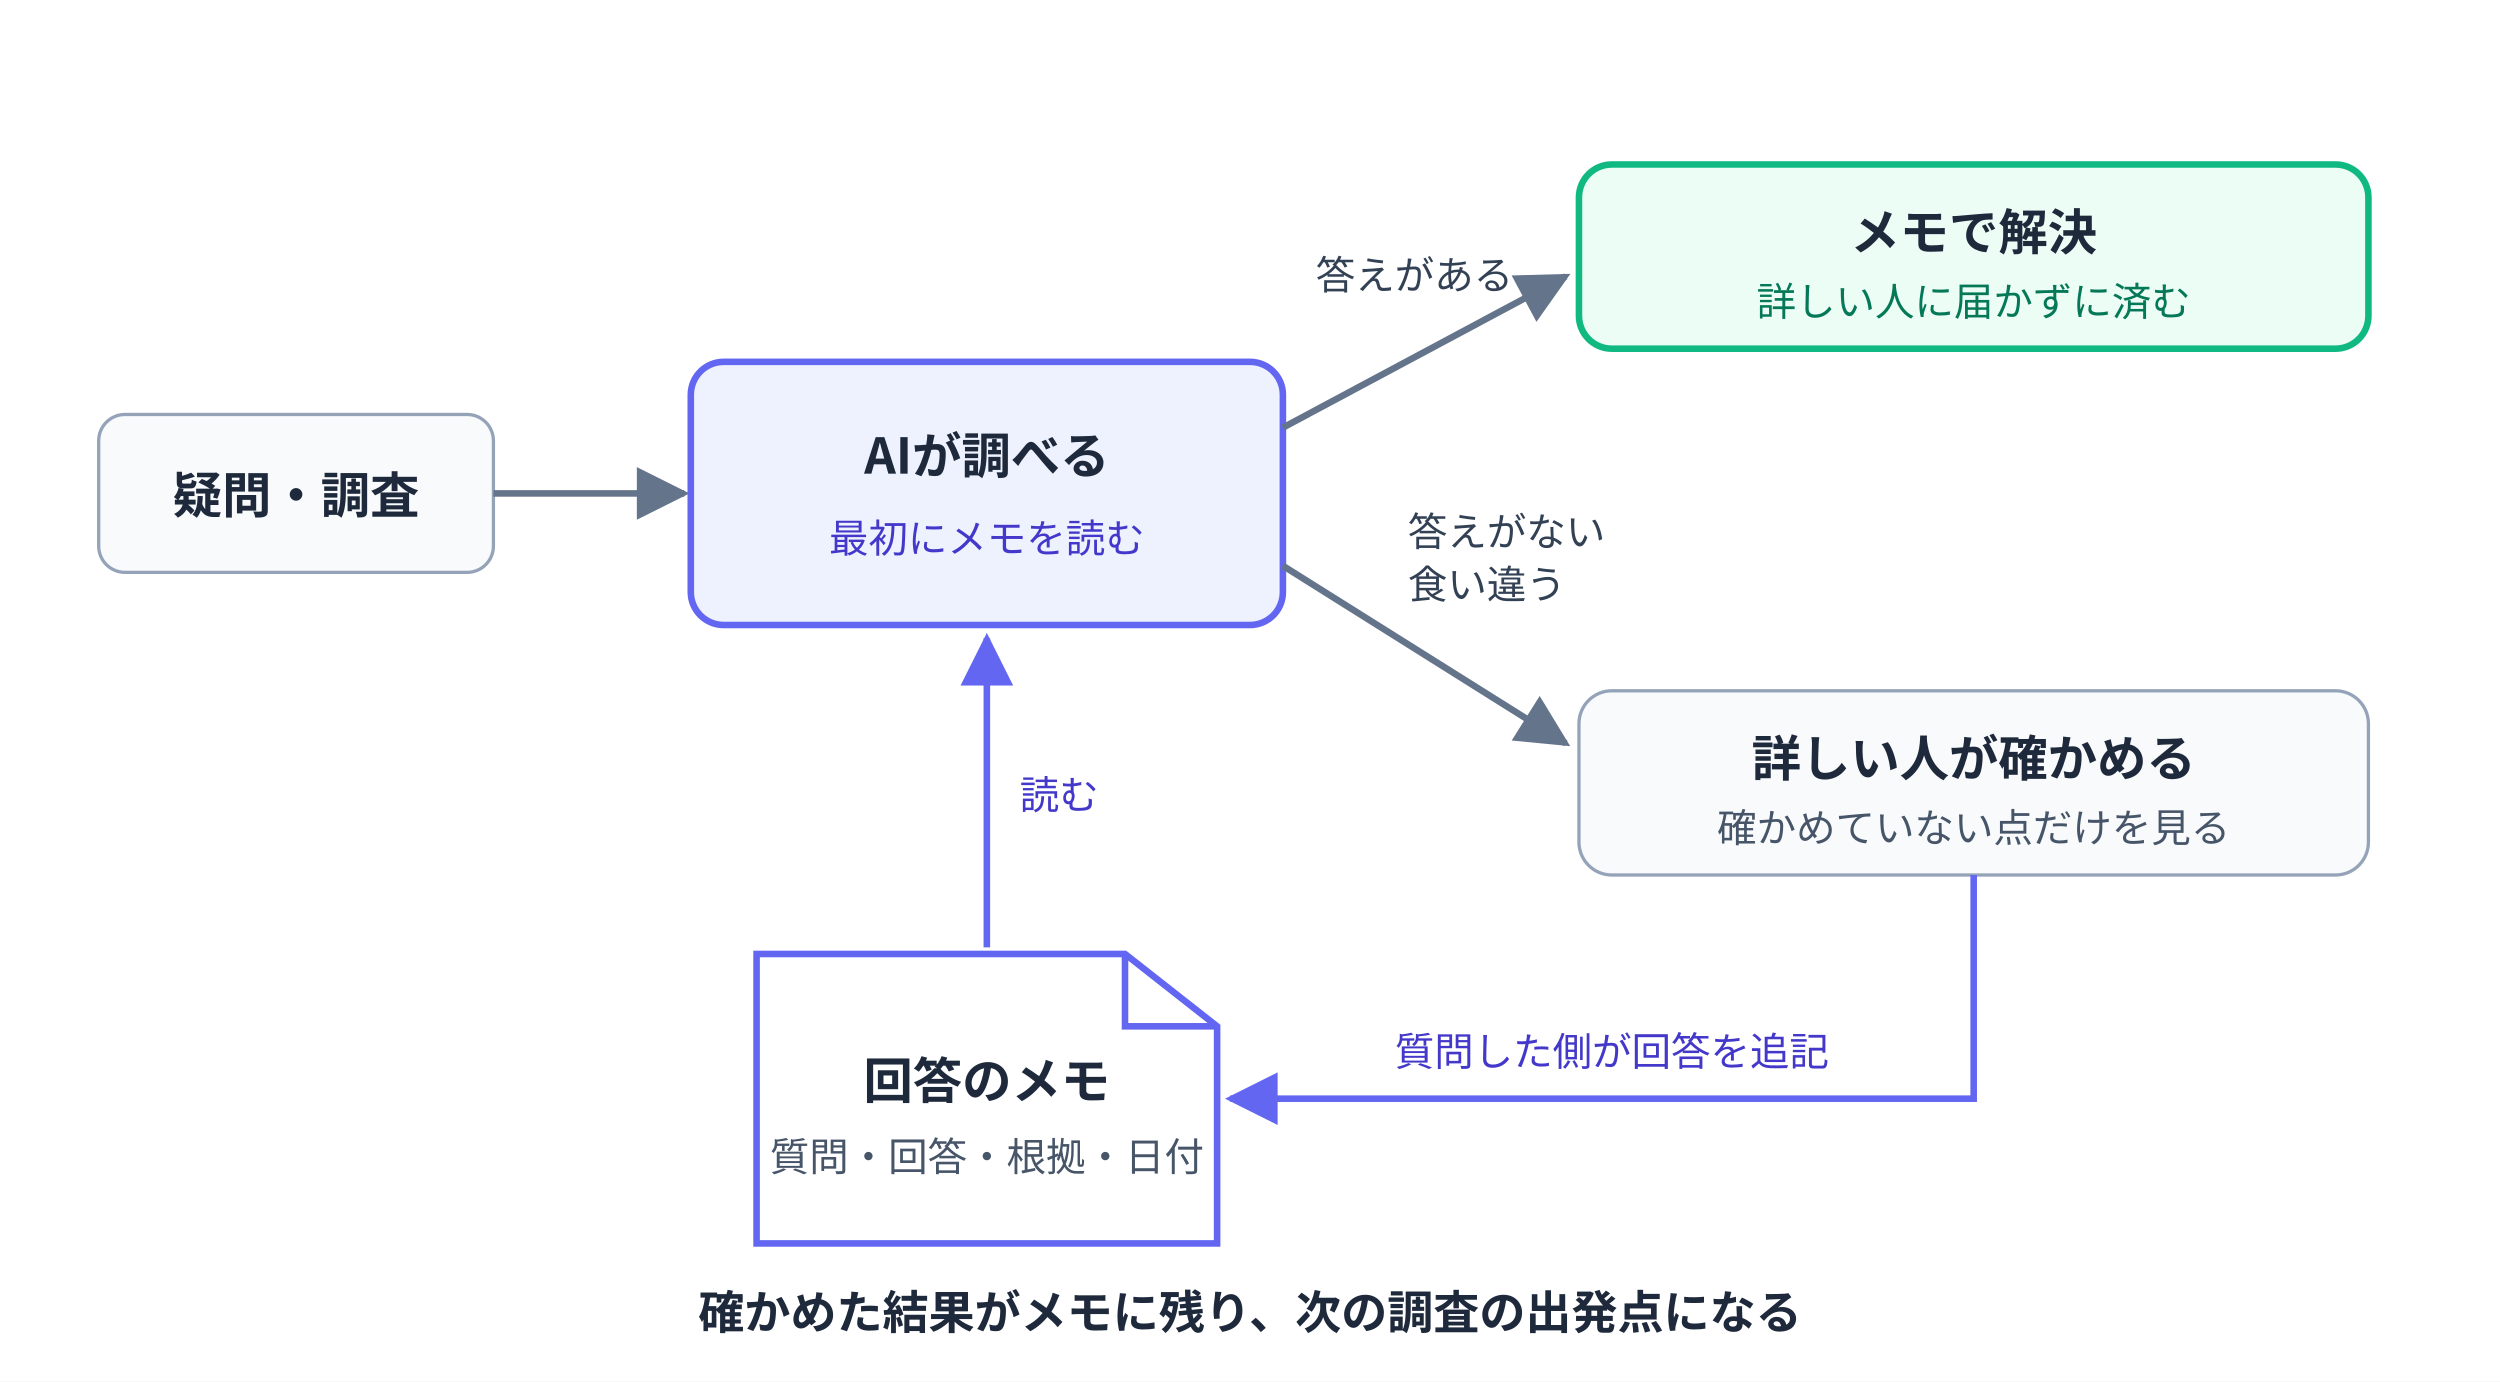
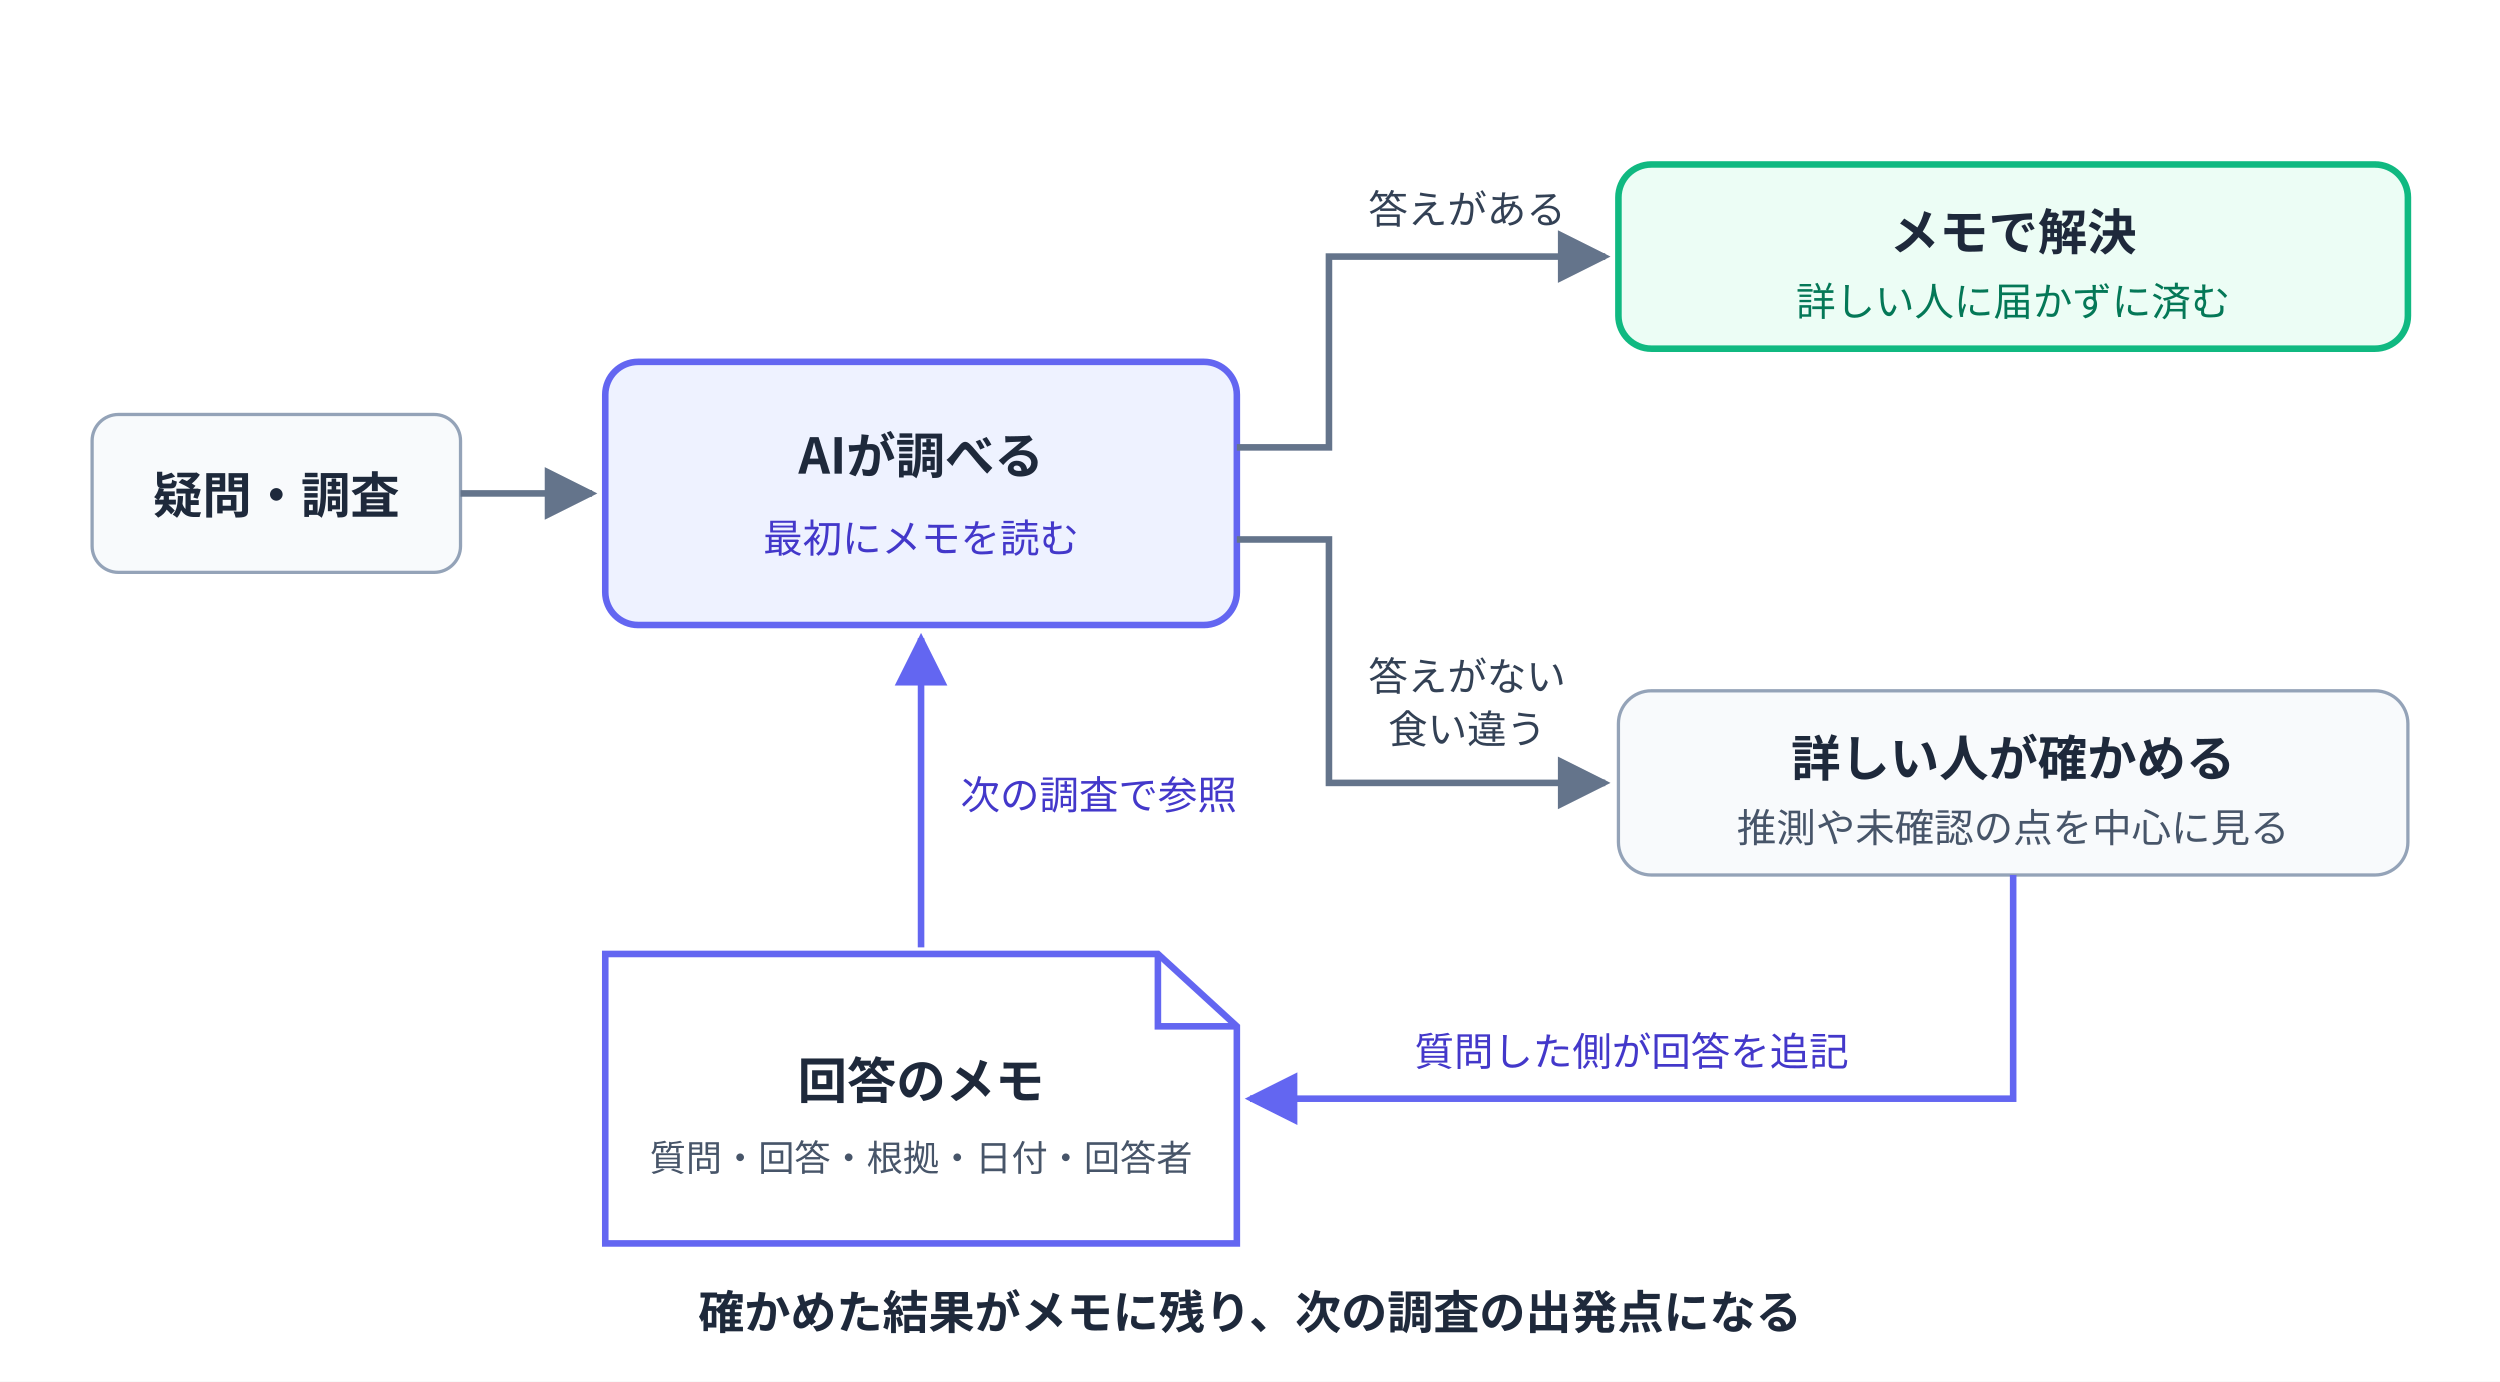
<svg xmlns="http://www.w3.org/2000/svg" viewBox="0 0 760 420" width="760" height="420" font-family="'Hiragino Sans','Yu Gothic UI','Meiryo','Noto Sans CJK JP',sans-serif">
  <defs>
    <marker id="arrow" viewBox="0 0 10 10" refX="9" refY="5" markerWidth="8" markerHeight="8" orient="auto-start-reverse">
      <path d="M0,0 L10,5 L0,10 z" fill="#64748b" />
    </marker>
    <marker id="arrowAccent" viewBox="0 0 10 10" refX="9" refY="5" markerWidth="8" markerHeight="8" orient="auto-start-reverse">
      <path d="M0,0 L10,5 L0,10 z" fill="#6366f1" />
    </marker>
  </defs>
  <rect width="760" height="420" fill="#ffffff" />
-   <rect x="30" y="126" width="120" height="48" rx="8" fill="#f8fafc" stroke="#94a3b8" />
-   <text x="90" y="156" text-anchor="middle" font-size="15" font-weight="bold" fill="#1e293b">疑問・調査</text>
-   <line x1="150" y1="150" x2="208" y2="150" stroke="#64748b" stroke-width="2" marker-end="url(#arrow)" />
-   <rect x="210" y="110" width="180" height="80" rx="10" fill="#eef2ff" stroke="#6366f1" stroke-width="2" />
-   <text x="300" y="144" text-anchor="middle" font-size="15" font-weight="bold" fill="#1e293b">AIが調べる</text>
-   <text x="300" y="168" text-anchor="middle" font-size="12" fill="#4338ca">最初にメモを読む</text>
-   <path d="M230,290 h112 l28,22 v66 h-140 z" fill="#ffffff" stroke="#6366f1" stroke-width="2" />
-   <path d="M342,290 v22 h28" fill="none" stroke="#6366f1" stroke-width="2" />
-   <text x="300" y="334" text-anchor="middle" font-size="15" font-weight="bold" fill="#1e293b">回答のメモ</text>
-   <text x="300" y="356" text-anchor="middle" font-size="12" fill="#475569">質問・回答・根拠・日付</text>
-   <line x1="300" y1="288" x2="300" y2="194" stroke="#6366f1" stroke-width="2" marker-end="url(#arrowAccent)" />
-   <text x="310" y="246" font-size="12" fill="#4338ca">読む</text>
-   <line x1="390" y1="130" x2="476" y2="84" stroke="#64748b" stroke-width="2" marker-end="url(#arrow)" />
-   <text x="400" y="88" font-size="12" fill="#334155">答えがある</text>
-   <rect x="480" y="50" width="240" height="56" rx="10" fill="#ecfdf5" stroke="#10b981" stroke-width="2" />
-   <text x="600" y="76" text-anchor="middle" font-size="15" font-weight="bold" fill="#1e293b">メモで解決</text>
-   <text x="600" y="96" text-anchor="middle" font-size="12" fill="#047857">詳しい人に届かずに済む</text>
-   <line x1="390" y1="172" x2="476" y2="226" stroke="#64748b" stroke-width="2" marker-end="url(#arrow)" />
-   <text x="428" y="166" font-size="12" fill="#334155">答えがない</text>
-   <text x="428" y="182" font-size="12" fill="#334155">食い違う</text>
-   <rect x="480" y="210" width="240" height="56" rx="10" fill="#f8fafc" stroke="#94a3b8" />
-   <text x="600" y="236" text-anchor="middle" font-size="15" font-weight="bold" fill="#1e293b">詳しい人が確かめる</text>
-   <text x="600" y="256" text-anchor="middle" font-size="12" fill="#475569">確かめていない点だけを見る</text>
-   <path d="M600,266 V334 H374" fill="none" stroke="#6366f1" stroke-width="2" marker-end="url(#arrowAccent)" />
-   <text x="490" y="324" text-anchor="middle" font-size="12" fill="#4338ca">質問した側が回答を追記</text>
+   <rect x="28" y="126" width="112" height="48" rx="8" fill="#f8fafc" stroke="#94a3b8" />
+   <text x="84" y="156" text-anchor="middle" font-size="15" font-weight="bold" fill="#1e293b">疑問・調査</text>
+   <line x1="140" y1="150" x2="180" y2="150" stroke="#64748b" stroke-width="2" marker-end="url(#arrow)" />
+   <rect x="184" y="110" width="192" height="80" rx="10" fill="#eef2ff" stroke="#6366f1" stroke-width="2" />
+   <text x="280" y="144" text-anchor="middle" font-size="15" font-weight="bold" fill="#1e293b">AIが調べる</text>
+   <text x="280" y="168" text-anchor="middle" font-size="12" fill="#4338ca">最初にメモを読む</text>
+   <path d="M184,290 h168 l24,22 v66 h-192 z" fill="#ffffff" stroke="#6366f1" stroke-width="2" />
+   <path d="M352,290 v22 h24" fill="none" stroke="#6366f1" stroke-width="2" />
+   <text x="280" y="334" text-anchor="middle" font-size="15" font-weight="bold" fill="#1e293b">回答のメモ</text>
+   <text x="280" y="356" text-anchor="middle" font-size="11" fill="#475569">質問・回答・根拠・日付・回答者</text>
+   <line x1="280" y1="288" x2="280" y2="194" stroke="#6366f1" stroke-width="2" marker-end="url(#arrowAccent)" />
+   <text x="292" y="246" font-size="12" fill="#4338ca">次の調査で参照</text>
+   <path d="M376,136 H404 V78 H488" fill="none" stroke="#64748b" stroke-width="2" marker-end="url(#arrow)" />
+   <text x="446" y="68" text-anchor="middle" font-size="12" fill="#334155">答えがある</text>
+   <rect x="492" y="50" width="240" height="56" rx="10" fill="#ecfdf5" stroke="#10b981" stroke-width="2" />
+   <text x="612" y="76" text-anchor="middle" font-size="15" font-weight="bold" fill="#1e293b">メモで解決</text>
+   <text x="612" y="96" text-anchor="middle" font-size="12" fill="#047857">詳しい人に届かずに済む</text>
+   <path d="M376,164 H404 V238 H488" fill="none" stroke="#64748b" stroke-width="2" marker-end="url(#arrow)" />
+   <text x="446" y="210" text-anchor="middle" font-size="12" fill="#334155">答えがない</text>
+   <text x="446" y="226" text-anchor="middle" font-size="12" fill="#334155">食い違う</text>
+   <rect x="492" y="210" width="240" height="56" rx="10" fill="#f8fafc" stroke="#94a3b8" />
+   <text x="612" y="236" text-anchor="middle" font-size="15" font-weight="bold" fill="#1e293b">詳しい人が確かめる</text>
+   <text x="612" y="256" text-anchor="middle" font-size="12" fill="#475569">推測や未確認の点を中心に見る</text>
+   <path d="M612,266 V334 H380" fill="none" stroke="#6366f1" stroke-width="2" marker-end="url(#arrowAccent)" />
+   <text x="496" y="324" text-anchor="middle" font-size="12" fill="#4338ca">質問した側が回答を追記</text>
  <text x="380" y="404" text-anchor="middle" font-size="14" font-weight="bold" fill="#1e293b">確かめた結果がメモに残り、次の調査の出発点になる</text>
</svg>
